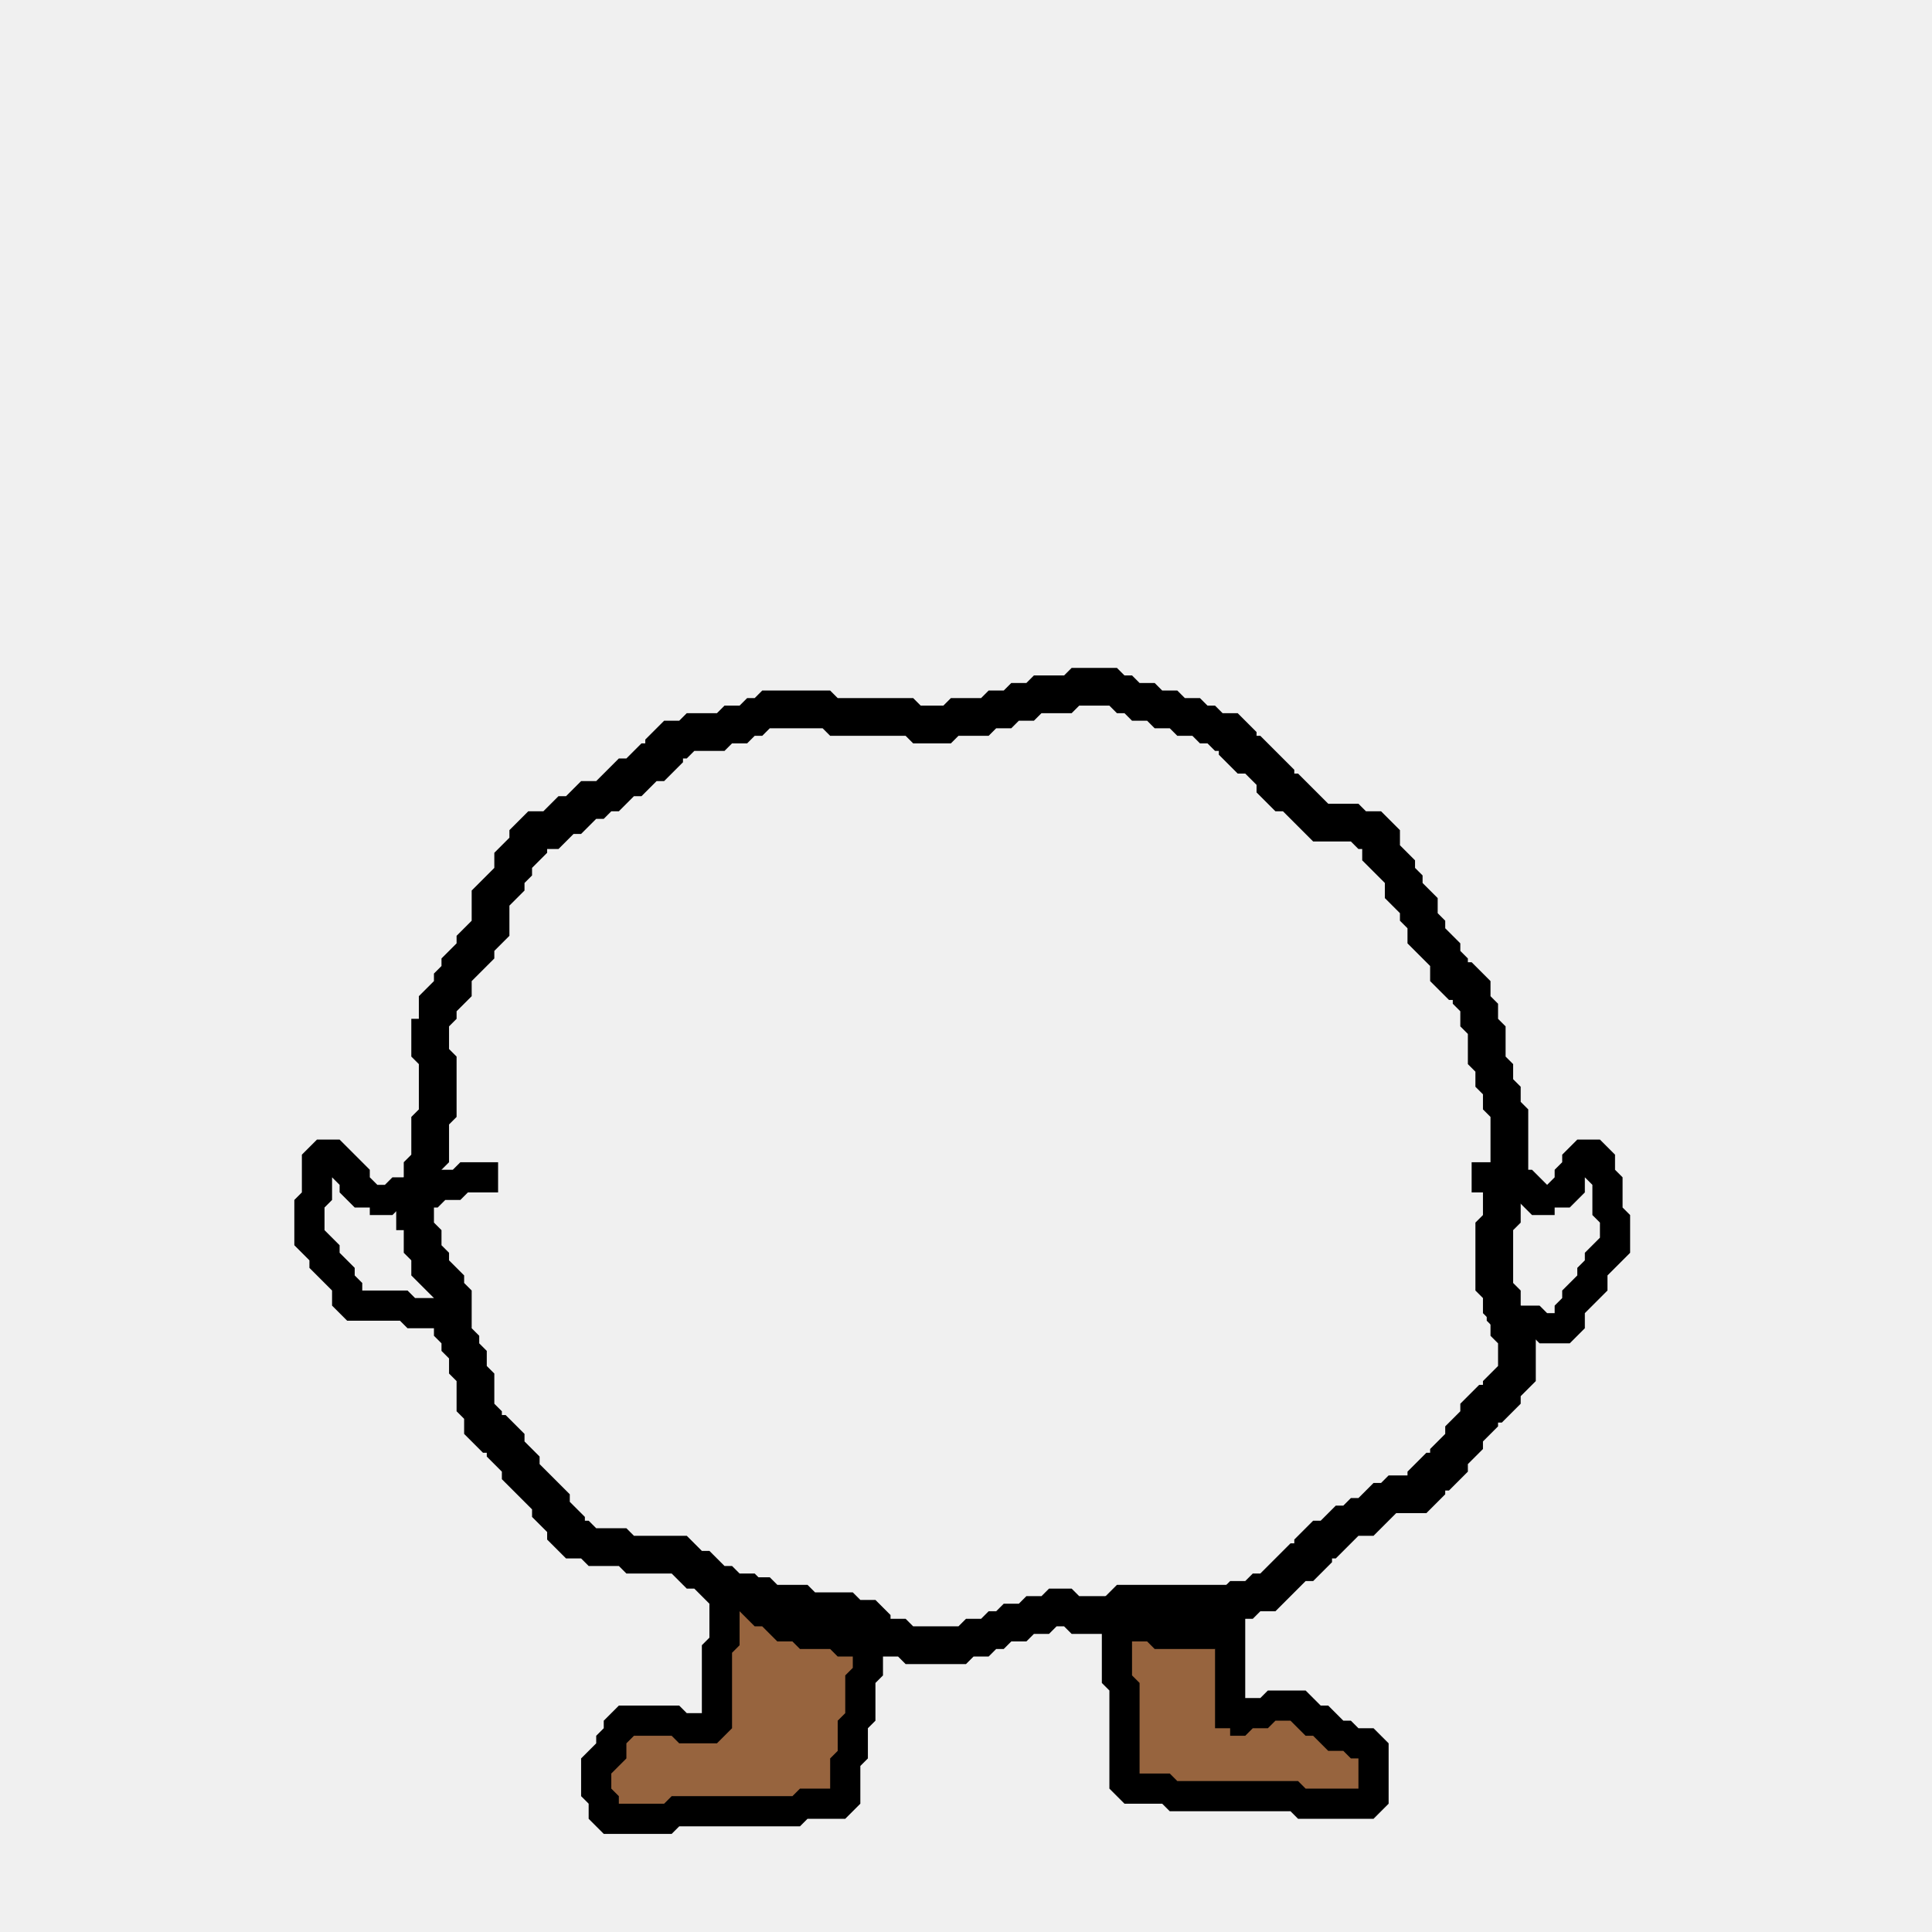
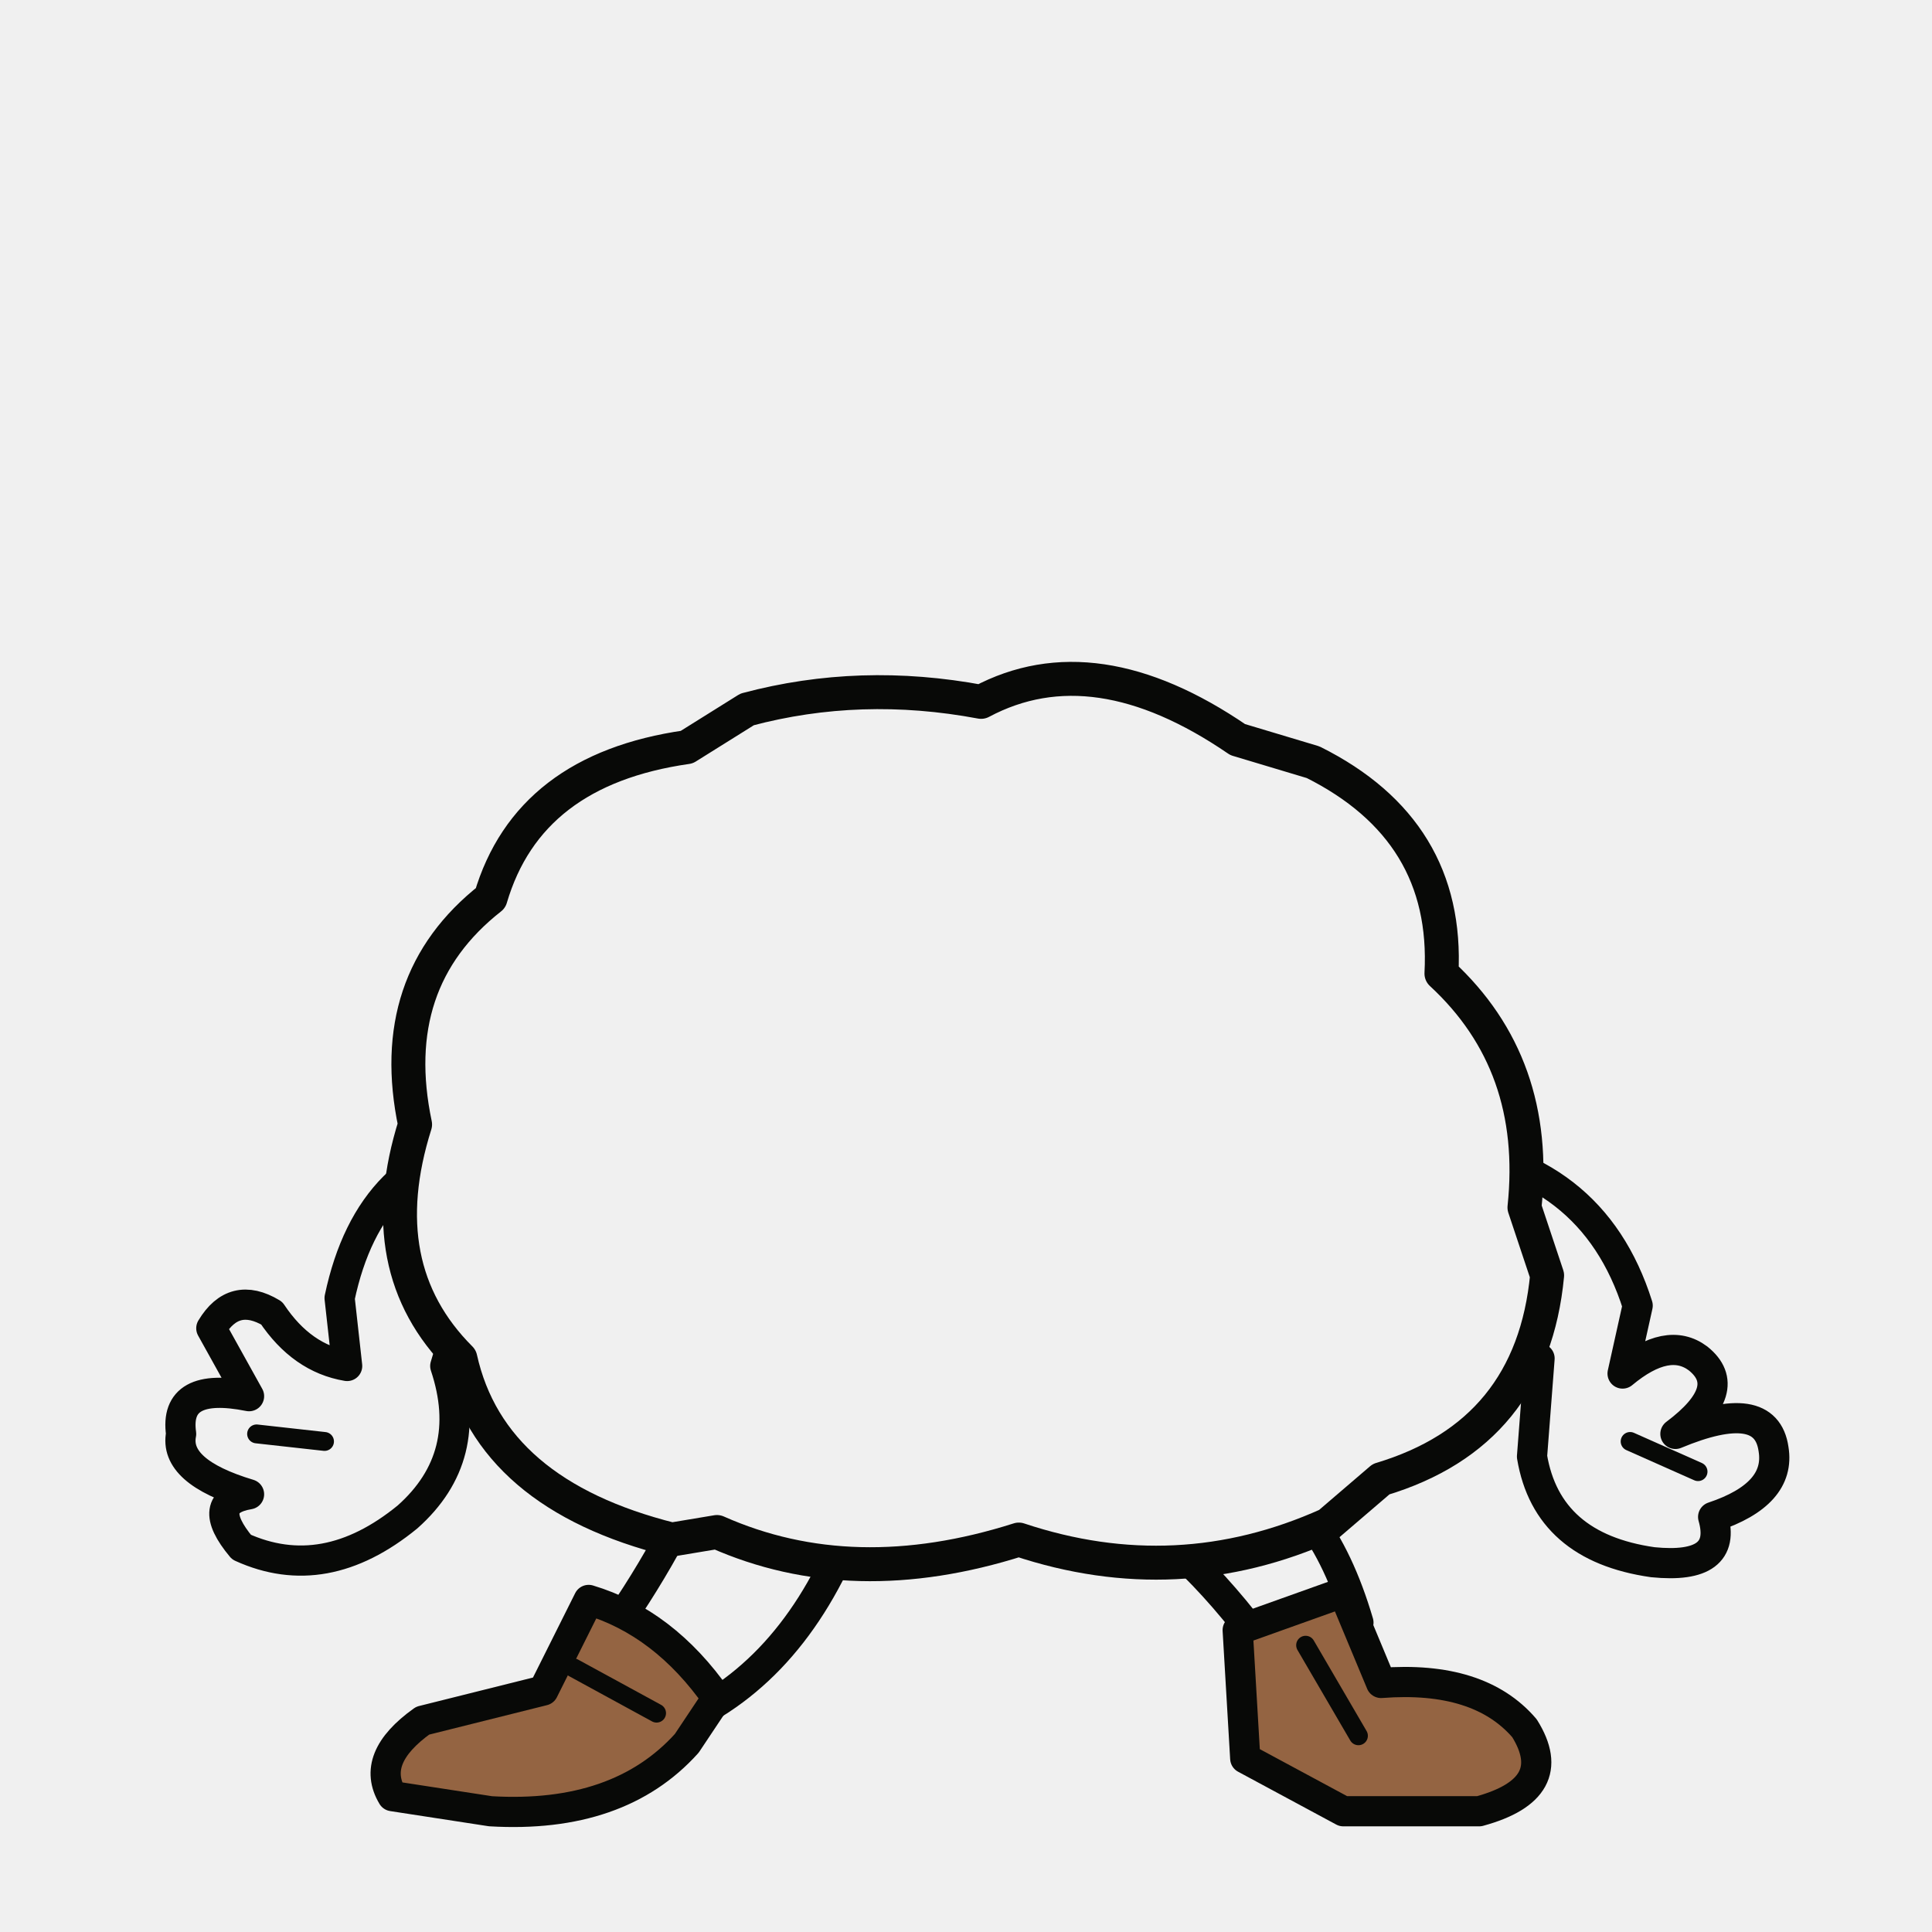
<svg xmlns="http://www.w3.org/2000/svg" width="256" height="256" viewBox="0 0 256 256">
-   <path d="M96 210H96V213H96V215H96V218H95V221H95V224H95V226H95V229V229H92V229H90V228H87V228H84H82V230H81V233H79V235V238H80V241H80H83V241H86V241H89V240H92V240H95V240H97V240H100V240H103V240H106V239H109V239H112V239V236H112V233H113V231H113V228H114V225H114V222H115V220H115V217H116V214H116H113V213H110V213H107V212H105V212H102V211H99V211H96V210Z" fill="#97643e" stroke="#000" stroke-width="4" stroke-linejoin="bevel" stroke-linecap="square" />
-   <path d="M148 212H148V215H148V218H148V220H148V223H149V226H149V229H149V231H149V234H149V237V237H152V237H155V238H158V238H161V238H164V238H166V238H169V238H172V239H175V239H178V239H181H182V236H182V233V231H179V230H176V228H173V226H170H168V227H165V228H163V229V226H163V223H163V221H163V218H163V215H163V212H163H160V212H157V212H154V212H151V212H148V212Z" fill="#97643e" stroke="#000" stroke-width="4" stroke-linejoin="bevel" stroke-linecap="square" />
-   <path d="M71 110H74V108H77V106H80V105H82V103H85V101H88V99V98H91V97H93V97H96V96H99V95H101V94H104H107V94H110V95H112V95H115V95H118V95H121V96H123V96H126V96V95H129V95H131V94H134V93H137V92H140V92H142V91H145H148V92H150V93H153V94H156V95H159V96H161V97H164V98V100H167V102H169V105H172V107H174V109H177H180V110H183V111V114H185V116H186V119H188V122H189V125H191V127H192V130H194H195V133H196V136H197V139H197V141H198V144H199V147H200V150V153H200V156H199V159H199V162H198V165H198V168H197H198V171H199V174H200V177H201V180V183H199V186H196V189H194V192H192V195H189V198H187H184V199H182V201H179V202H177V204H174V205V207H171V209H169V211H166V212H163V214H161V216H158H155V216H153V215H150V215H147V214H144V214H142V213H139V213V214H136V215H133V216H131V217H128V218H125H122V218H120V217H117V217H114V217H111V216H109V216H106V215H103V215V213H100V211H97V210H94V208H91V206H88H85V206H83V205H80V205H78V204H75V204V201H73V198H71V196H69V193H67V190H65H64V187H63V185H63V182H62V179H61V177H60V174V171H59V169H57V166H56V163H54H55V160H55V157H56V154H57V151H57V148H58V145V143H58V140H57V138H57V135H56H58V132H60V129H61V127H63V124H65V121V118H67V116H68V113H70V110H71Z" fill="none" stroke="#000" stroke-width="5" stroke-linejoin="bevel" stroke-linecap="square" />
-   <path d="M64 156H61V157H58V158H55V158H52V159H49V160V158H47V155H45V153H43H42V156H42V159H41V162V165H43V168H45V170H46V173H48H51V173H54V174H57V174" fill="none" stroke="#000" stroke-width="4" stroke-linejoin="bevel" stroke-linecap="square" />
-   <path d="M197 156H200V157H203V159H206V160V158H208V155H209V153H211H212V156H213V158H213V161H214V163V166H212V168H211V171H209V173H208V176H206H204V175H201V175H199V174" fill="none" stroke="#000" stroke-width="4" stroke-linejoin="bevel" stroke-linecap="square" />
+   <defs>
+     <mask id="outside">
+       <rect width="256" height="256" fill="white" />
+       <path d="M65 119 Q70 102 91 99 L99 94 Q114 90 130 93 Q145 85 164 98 L174 101 Q192 110 191 129 Q204 141 202 160 L205 169 Q203 190 183 196 L176 202 Q156 211 135 204 Q113 211 95 203 L89 204 Q65 198 61 180 Q49 168 55 149 Q51 130 65 119Z" fill="black" stroke="black" stroke-width="3" />
+     </mask>
+   </defs>
+   <g mask="url(#outside)">
+     <path d="M94 193 Q88 207 79 219 L88 229 Q104 223 112 204Z M148 199 Q160 207 170 222 L180 215 Q175 198 164 194Z" fill="none" stroke="#080907" stroke-width="4" stroke-linejoin="round" stroke-linecap="round" />
+     <path d="M66 151 Q49 153 45 172 L46 181 Q40 180 36 174 Q31 171 28 176 L33 185 Q23 183 24 190 Q23 195 33 198 Q27 199 32 205 Q43 210 54 201 Q63 193 59 181 L62 171 73 165Z M190 152 Q211 154 217 173 L215 182 Q221 177 225 180 Q230 184 222 190 Q234 185 235 192 Q236 198 227 201 Q229 208 219 207 Q205 205 203 193 L204 180 188 169Z" fill="none" stroke="#080907" stroke-width="4" stroke-linejoin="round" stroke-linecap="round" />
+   </g>
+   <path d="M65 119 Q70 102 91 99 L99 94 Q114 90 130 93 Q145 85 164 98 L174 101 Q192 110 191 129 Q204 141 202 160 L205 169 Q203 190 183 196 L176 202 Q156 211 135 204 Q113 211 95 203 L89 204 Q65 198 61 180 Q49 168 55 149 Q51 130 65 119Z" fill="none" stroke="#080907" stroke-width="4.5" stroke-linejoin="round" stroke-linecap="round" />
+   <path d="M78 212 Q88 215 95 225 L91 231 Q82 241 65 240 L52 238 Q49 233 56 228 L72 224Z" fill="#946442" stroke="#080907" stroke-width="4" stroke-linejoin="round" stroke-linecap="round" />
+   <path d="M164 216 L178 211 183 223 Q196 222 202 229 Q207 237 196 240 L178 240 165 233Z" fill="#946442" stroke="#080907" stroke-width="4" stroke-linejoin="round" stroke-linecap="round" />
+   <path d="M76 221 L87 227 M173 218 L180 230" fill="none" stroke="#080907" stroke-width="2.5" stroke-linejoin="round" stroke-linecap="round" />
+   <path d="M34 190 L43 191 M216 191 L225 195" fill="none" stroke="#080907" stroke-width="2.5" stroke-linejoin="round" stroke-linecap="round" />
</svg>
